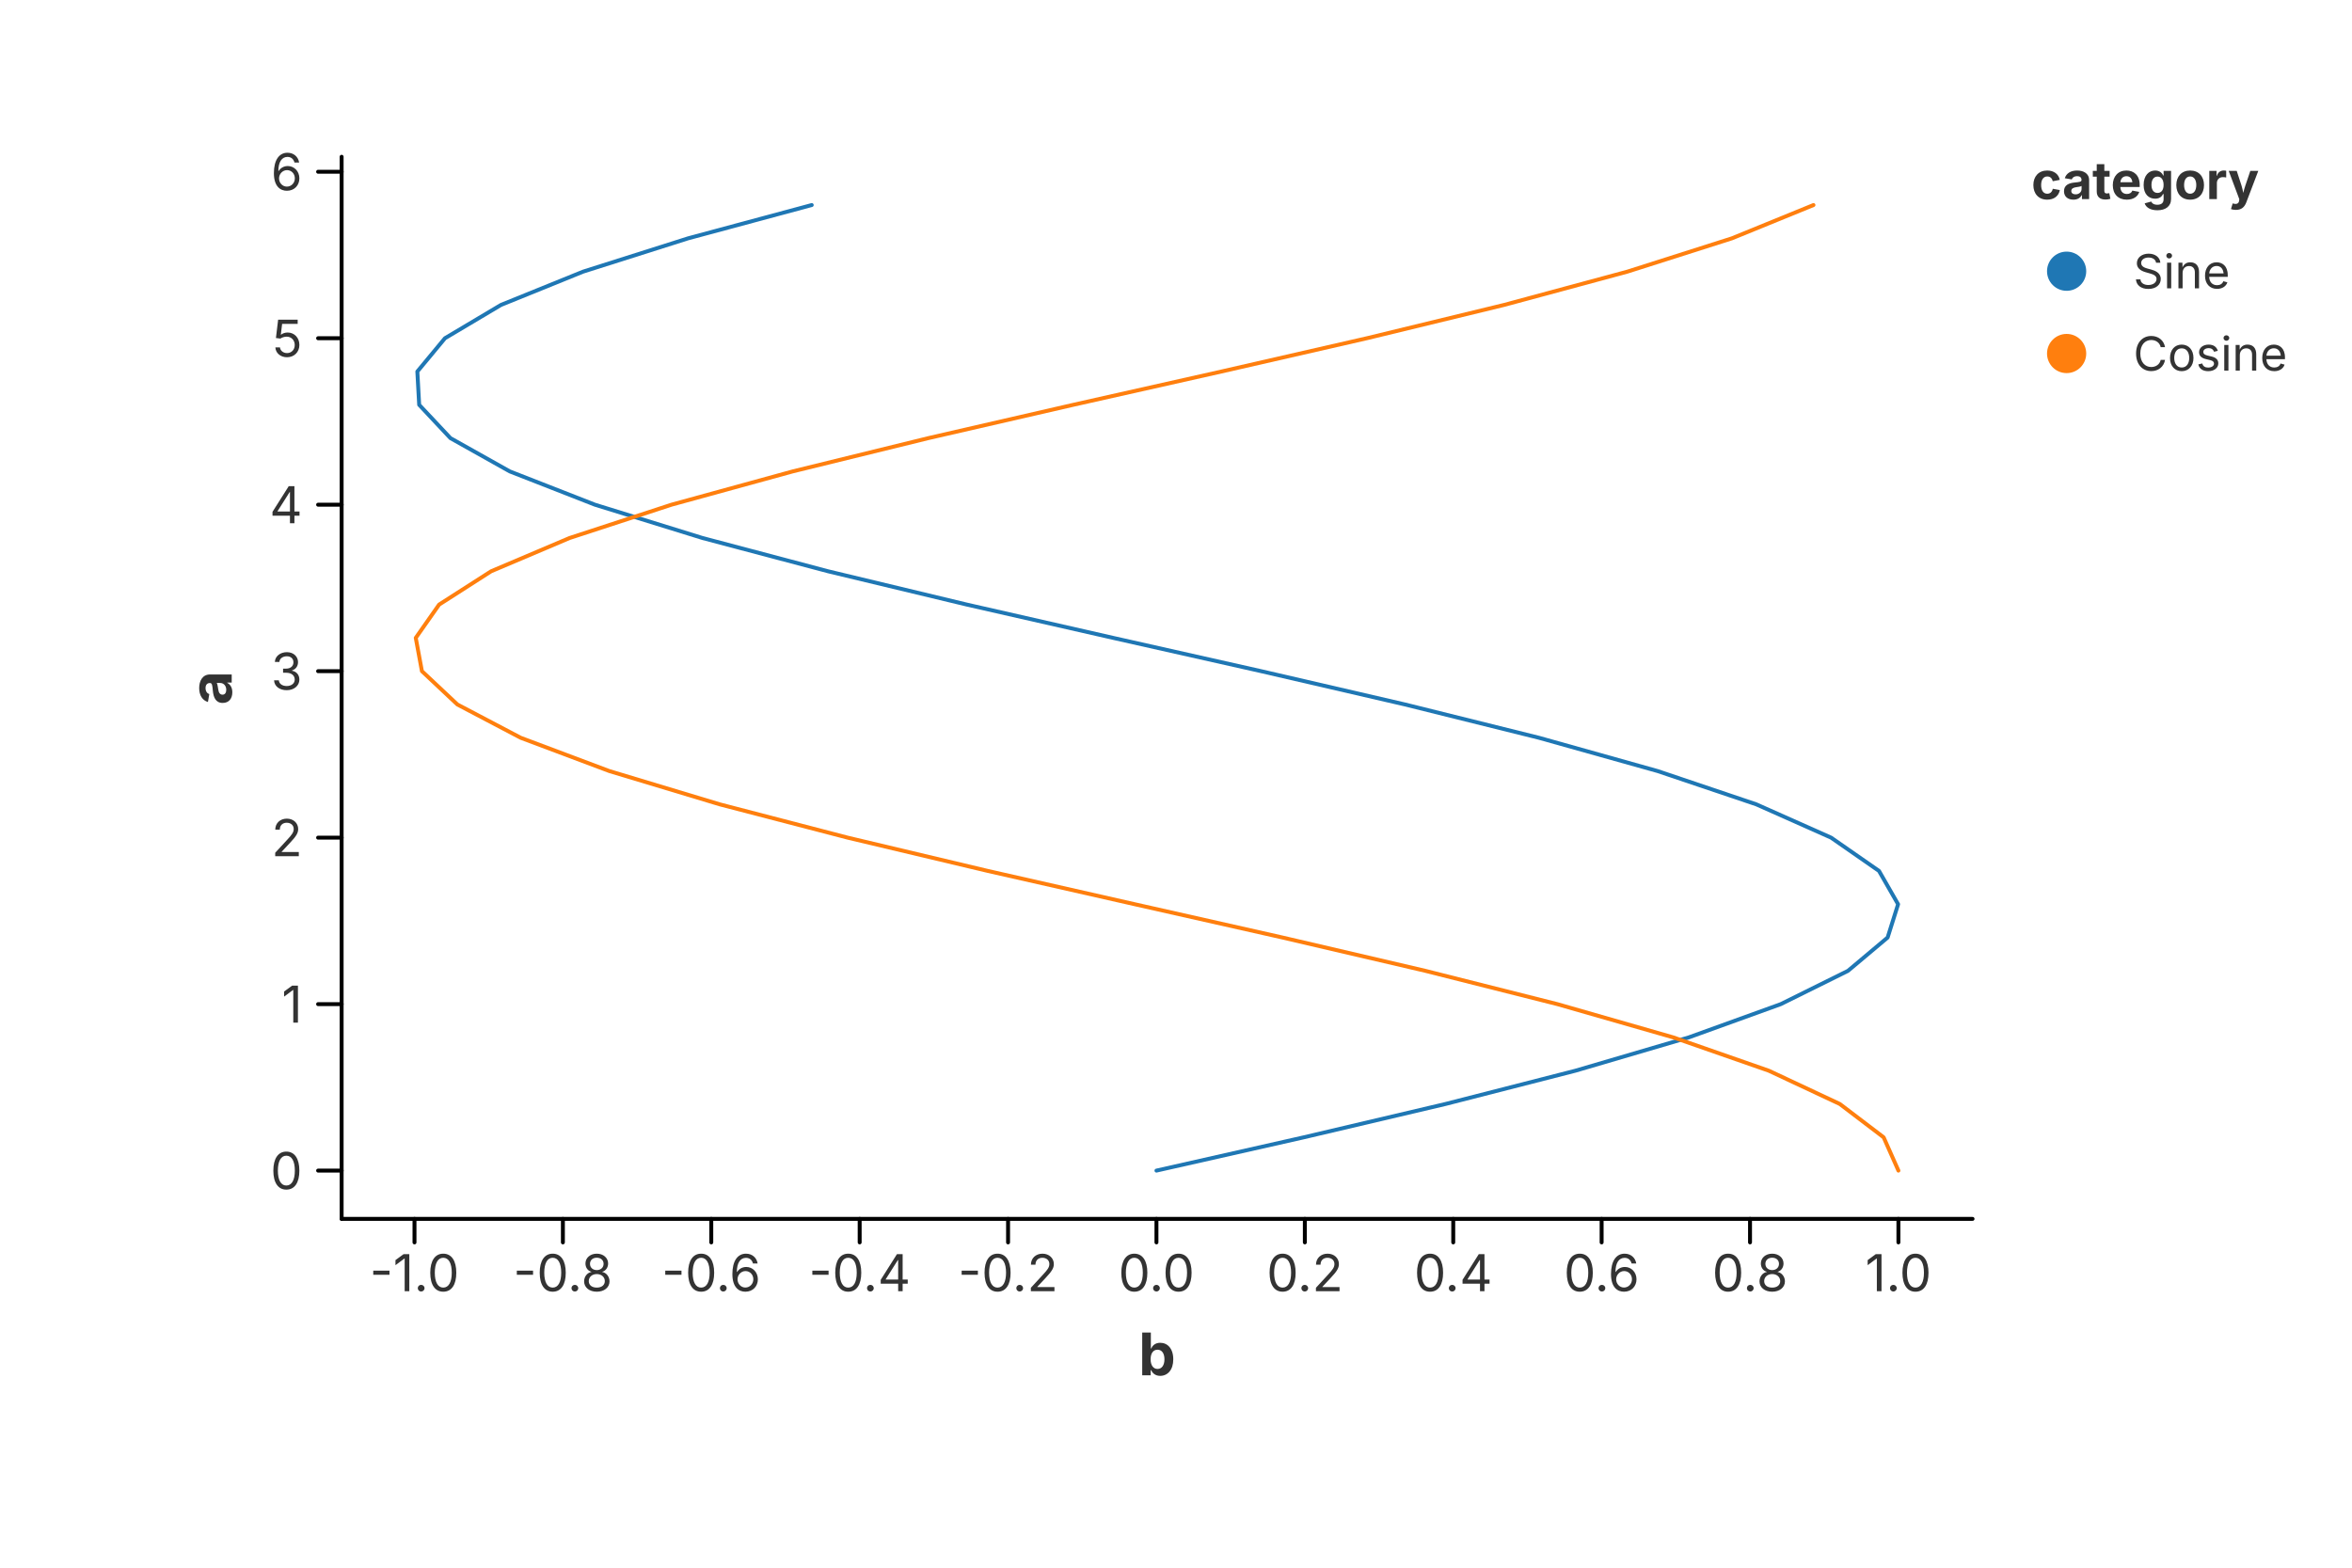
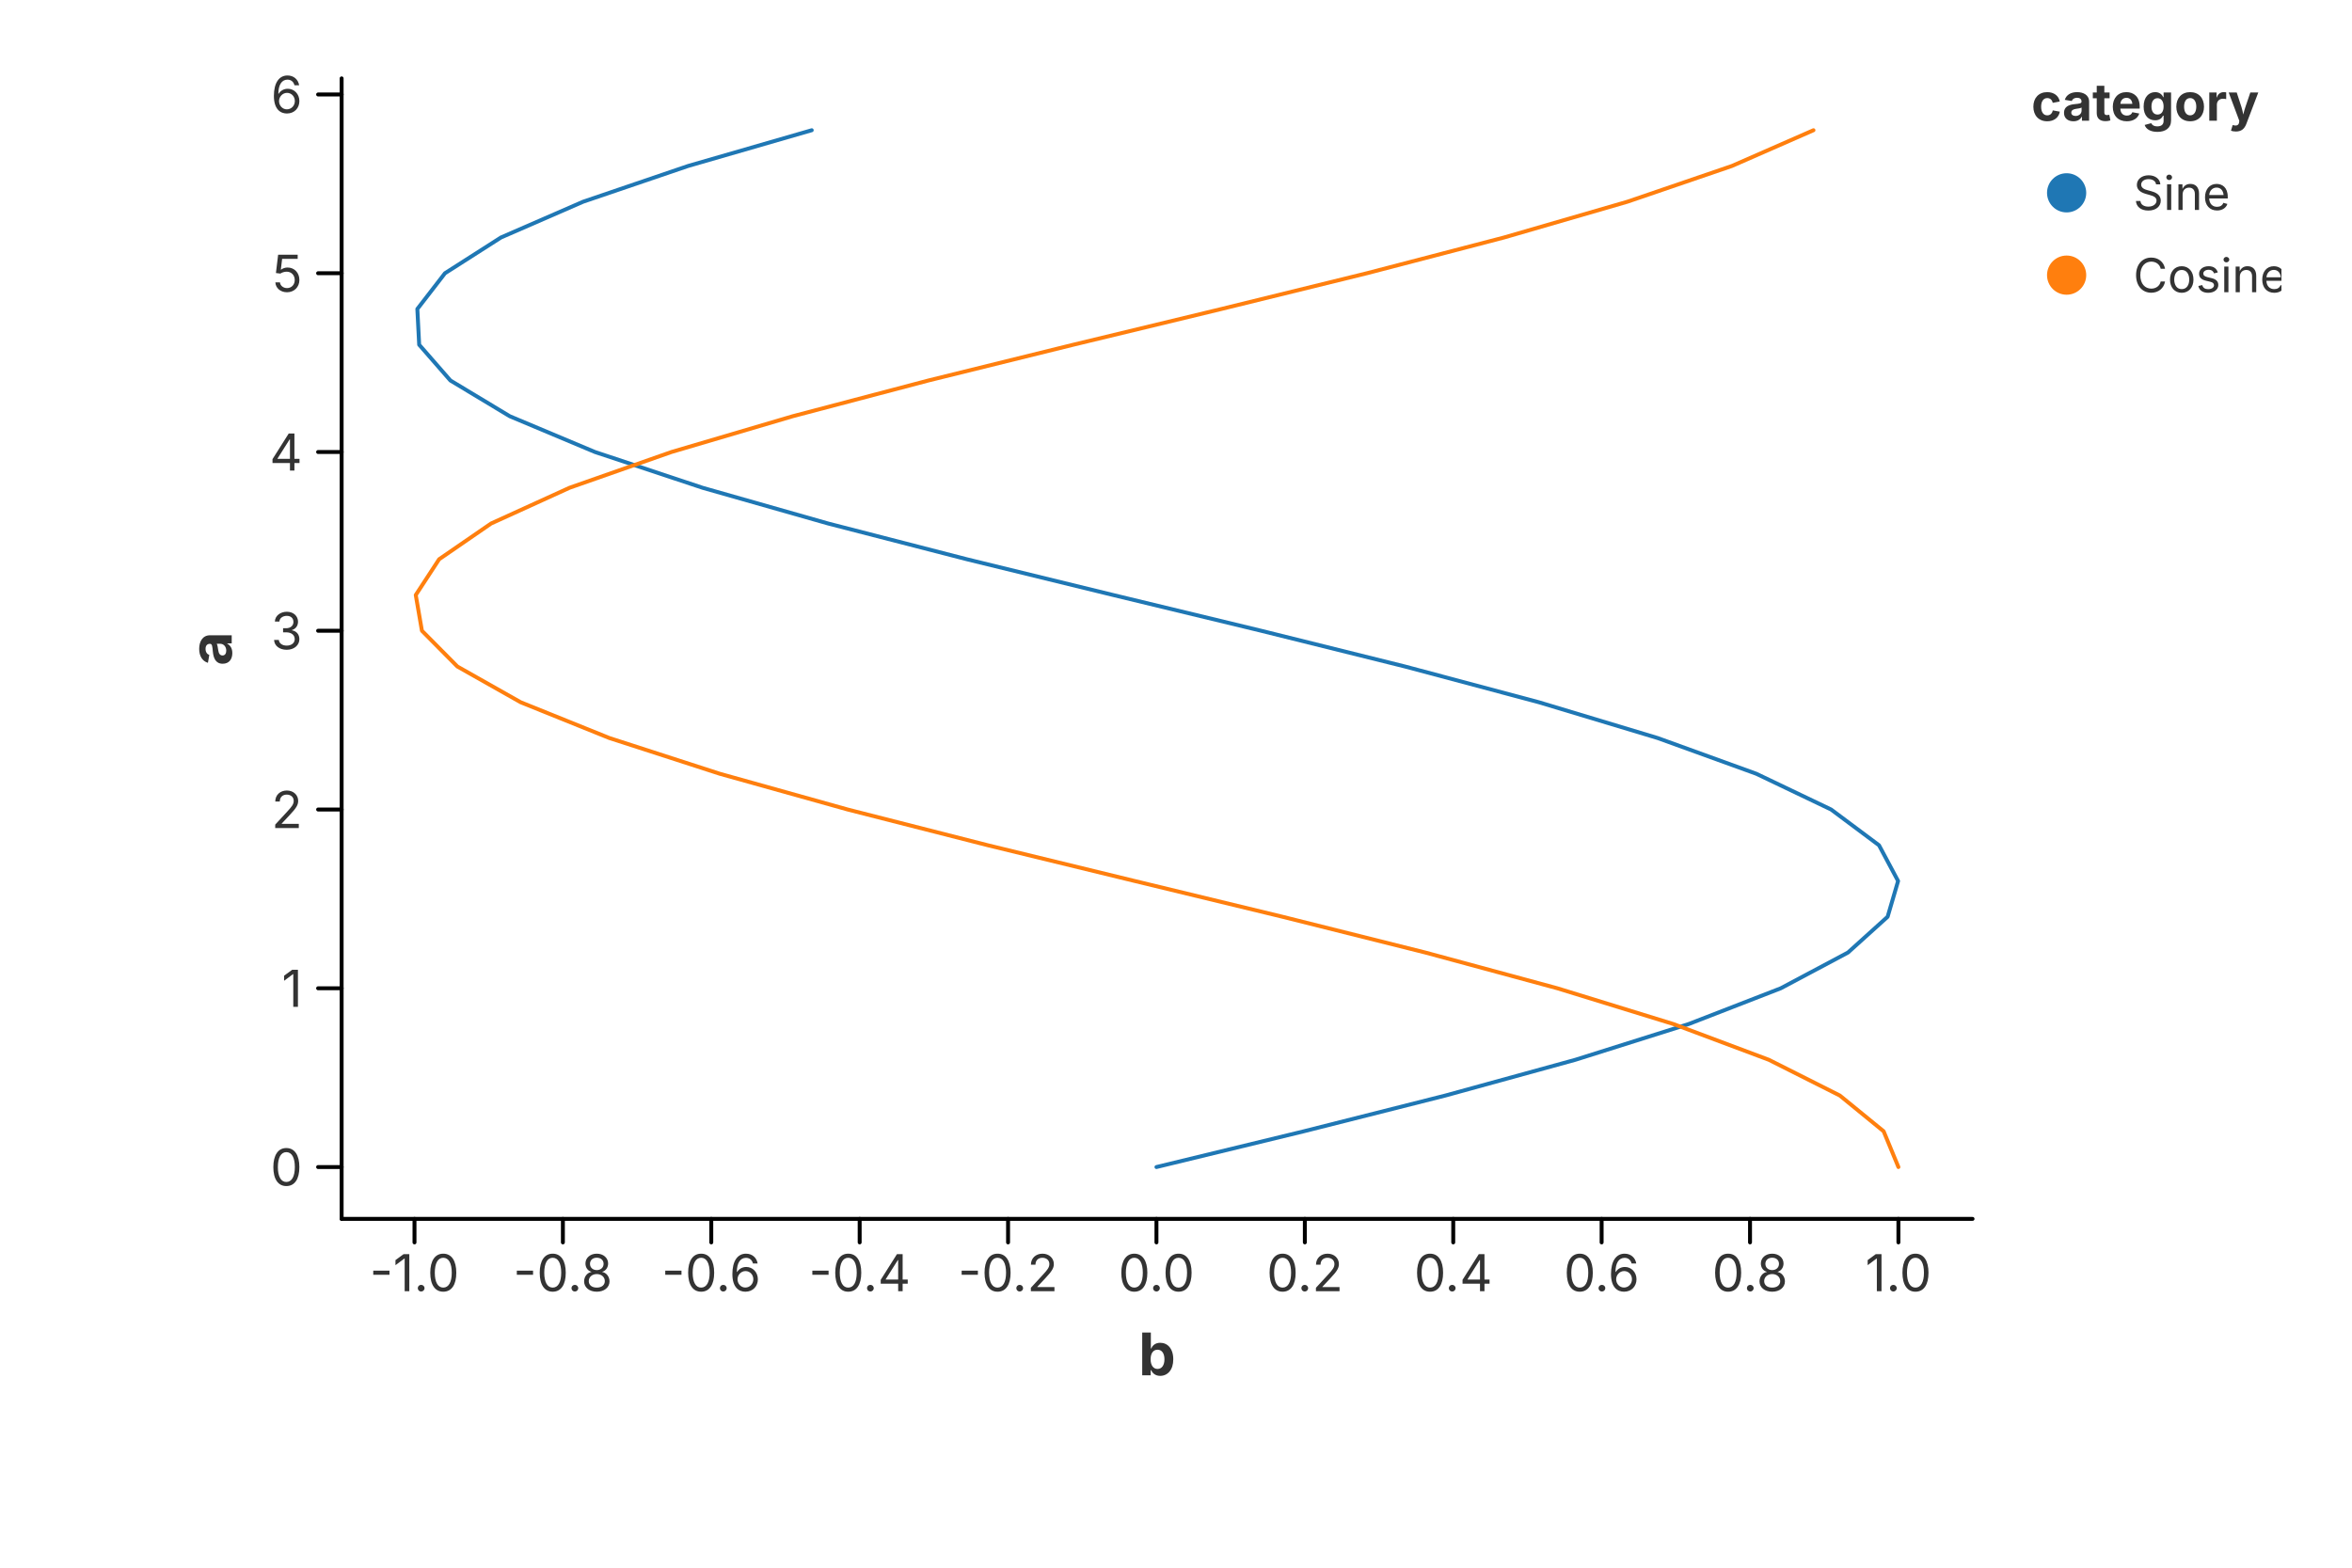
<svg xmlns="http://www.w3.org/2000/svg" width="600" height="400" viewBox="0 0 600 400">
  <rect x="0.000" y="0.000" width="600.000" height="400.000" fill="rgba(255,255,255,1.000)" stroke="none" stroke-width="0.000" fill-opacity="1.000" stroke-opacity="1.000" />
  <defs>
    <clipPath id="plot-clip-area-0">
-       <rect x="87.150" y="40.000" width="416.050" height="271.000" />
+       <rect x="87.150" y="20.000" width="416.050" height="291.000" />
    </clipPath>
  </defs>
  <g clip-path="url(#plot-clip-area-0)">
-     <path d="M 295.014 298.682 L 332.617 290.187 L 368.721 281.691 L 401.886 273.196 L 430.791 264.701 L 454.283 256.205 L 471.425 247.710 L 481.535 239.215 L 484.208 230.719 L 479.339 222.224 L 467.121 213.729 L 448.042 205.234 L 422.862 196.738 L 392.585 188.243 L 358.419 179.748 L 321.724 171.252 L 283.965 162.757 L 246.646 154.262 L 211.256 145.766 L 179.204 137.271 L 151.770 128.776 L 130.046 120.281 L 114.899 111.785 L 106.933 103.290 L 106.465 94.795 L 113.513 86.299 L 127.798 77.804 L 148.749 69.309 L 175.531 60.813 L 207.076 52.318" fill="none" stroke="rgba(31,119,180,1.000)" stroke-width="1.000" stroke-opacity="1.000" stroke-linejoin="round" stroke-linecap="round" />
-     <path d="M 484.289 298.682 L 480.516 290.187 L 469.347 281.691 L 451.229 273.196 L 426.883 264.701 L 397.279 256.205 L 363.599 247.710 L 327.184 239.215 L 289.487 230.719 L 252.010 222.224 L 216.247 213.729 L 183.625 205.234 L 155.443 196.738 L 132.826 188.243 L 116.674 179.748 L 107.633 171.252 L 106.061 162.757 L 112.023 154.262 L 125.280 145.766 L 145.303 137.271 L 171.295 128.776 L 202.219 120.281 L 236.843 111.785 L 273.786 103.290 L 311.575 94.795 L 348.704 86.299 L 383.692 77.804 L 415.145 69.309 L 441.809 60.813 L 462.620 52.318" fill="none" stroke="rgba(255,127,14,1.000)" stroke-width="1.000" stroke-opacity="1.000" stroke-linejoin="round" stroke-linecap="round" />
+     <path d="M 295.014 297.773 L 332.617 288.650 L 368.721 279.528 L 401.886 270.406 L 430.791 261.284 L 454.283 252.161 L 471.425 243.039 L 481.535 233.917 L 484.208 224.795 L 479.339 215.672 L 467.121 206.550 L 448.042 197.428 L 422.862 188.306 L 392.585 179.183 L 358.419 170.061 L 321.724 160.939 L 283.965 151.817 L 246.646 142.694 L 211.256 133.572 L 179.204 124.450 L 151.770 115.328 L 130.046 106.205 L 114.899 97.083 L 106.933 87.961 L 106.465 78.839 L 113.513 69.716 L 127.798 60.594 L 148.749 51.472 L 175.531 42.350 L 207.076 33.227" fill="none" stroke="rgba(31,119,180,1.000)" stroke-width="1.000" stroke-opacity="1.000" stroke-linejoin="round" stroke-linecap="round" />
+     <path d="M 484.289 297.773 L 480.516 288.650 L 469.347 279.528 L 451.229 270.406 L 426.883 261.284 L 397.279 252.161 L 363.599 243.039 L 327.184 233.917 L 289.487 224.795 L 252.010 215.672 L 216.247 206.550 L 183.625 197.428 L 155.443 188.306 L 132.826 179.183 L 116.674 170.061 L 107.633 160.939 L 106.061 151.817 L 112.023 142.694 L 125.280 133.572 L 145.303 124.450 L 171.295 115.328 L 202.219 106.205 L 236.843 97.083 L 273.786 87.961 L 311.575 78.839 L 348.704 69.716 L 383.692 60.594 L 415.145 51.472 L 441.809 42.350 L 462.620 33.227" fill="none" stroke="rgba(255,127,14,1.000)" stroke-width="1.000" stroke-opacity="1.000" stroke-linejoin="round" stroke-linecap="round" />
  </g>
  <path d="M 87.150 311.000 L 503.200 311.000" fill="none" stroke="rgba(0,0,0,1.000)" stroke-width="1.000" stroke-opacity="1.000" stroke-linejoin="round" stroke-linecap="round" />
  <path d="M 105.739 311.000 L 105.739 317.000" fill="none" stroke="rgba(0,0,0,1.000)" stroke-width="1.000" stroke-opacity="1.000" stroke-linejoin="round" stroke-linecap="round" />
  <text x="105.739" y="320.000" font-size="13.0" font-family="Inter, -apple-system, BlinkMacSystemFont, 'Segoe UI', Roboto, Helvetica, Arial, 'PingFang SC', 'Microsoft YaHei', Ubuntu, Cantarell, 'Noto Sans', sans-serif" fill="rgba(51,51,51,1.000)" fill-opacity="1.000" text-anchor="middle" font-weight="normal" dominant-baseline="hanging" transform="rotate(0 105.739 320.000)">-1.0</text>
  <path d="M 143.594 311.000 L 143.594 317.000" fill="none" stroke="rgba(0,0,0,1.000)" stroke-width="1.000" stroke-opacity="1.000" stroke-linejoin="round" stroke-linecap="round" />
  <text x="143.594" y="320.000" font-size="13.0" font-family="Inter, -apple-system, BlinkMacSystemFont, 'Segoe UI', Roboto, Helvetica, Arial, 'PingFang SC', 'Microsoft YaHei', Ubuntu, Cantarell, 'Noto Sans', sans-serif" fill="rgba(51,51,51,1.000)" fill-opacity="1.000" text-anchor="middle" font-weight="normal" dominant-baseline="hanging" transform="rotate(0 143.594 320.000)">-0.8</text>
  <path d="M 181.449 311.000 L 181.449 317.000" fill="none" stroke="rgba(0,0,0,1.000)" stroke-width="1.000" stroke-opacity="1.000" stroke-linejoin="round" stroke-linecap="round" />
  <text x="181.449" y="320.000" font-size="13.0" font-family="Inter, -apple-system, BlinkMacSystemFont, 'Segoe UI', Roboto, Helvetica, Arial, 'PingFang SC', 'Microsoft YaHei', Ubuntu, Cantarell, 'Noto Sans', sans-serif" fill="rgba(51,51,51,1.000)" fill-opacity="1.000" text-anchor="middle" font-weight="normal" dominant-baseline="hanging" transform="rotate(0 181.449 320.000)">-0.6</text>
  <path d="M 219.304 311.000 L 219.304 317.000" fill="none" stroke="rgba(0,0,0,1.000)" stroke-width="1.000" stroke-opacity="1.000" stroke-linejoin="round" stroke-linecap="round" />
  <text x="219.304" y="320.000" font-size="13.0" font-family="Inter, -apple-system, BlinkMacSystemFont, 'Segoe UI', Roboto, Helvetica, Arial, 'PingFang SC', 'Microsoft YaHei', Ubuntu, Cantarell, 'Noto Sans', sans-serif" fill="rgba(51,51,51,1.000)" fill-opacity="1.000" text-anchor="middle" font-weight="normal" dominant-baseline="hanging" transform="rotate(0 219.304 320.000)">-0.4</text>
  <path d="M 257.159 311.000 L 257.159 317.000" fill="none" stroke="rgba(0,0,0,1.000)" stroke-width="1.000" stroke-opacity="1.000" stroke-linejoin="round" stroke-linecap="round" />
  <text x="257.159" y="320.000" font-size="13.0" font-family="Inter, -apple-system, BlinkMacSystemFont, 'Segoe UI', Roboto, Helvetica, Arial, 'PingFang SC', 'Microsoft YaHei', Ubuntu, Cantarell, 'Noto Sans', sans-serif" fill="rgba(51,51,51,1.000)" fill-opacity="1.000" text-anchor="middle" font-weight="normal" dominant-baseline="hanging" transform="rotate(0 257.159 320.000)">-0.2</text>
  <path d="M 295.014 311.000 L 295.014 317.000" fill="none" stroke="rgba(0,0,0,1.000)" stroke-width="1.000" stroke-opacity="1.000" stroke-linejoin="round" stroke-linecap="round" />
  <text x="295.014" y="320.000" font-size="13.0" font-family="Inter, -apple-system, BlinkMacSystemFont, 'Segoe UI', Roboto, Helvetica, Arial, 'PingFang SC', 'Microsoft YaHei', Ubuntu, Cantarell, 'Noto Sans', sans-serif" fill="rgba(51,51,51,1.000)" fill-opacity="1.000" text-anchor="middle" font-weight="normal" dominant-baseline="hanging" transform="rotate(0 295.014 320.000)">0.0</text>
  <path d="M 332.869 311.000 L 332.869 317.000" fill="none" stroke="rgba(0,0,0,1.000)" stroke-width="1.000" stroke-opacity="1.000" stroke-linejoin="round" stroke-linecap="round" />
  <text x="332.869" y="320.000" font-size="13.0" font-family="Inter, -apple-system, BlinkMacSystemFont, 'Segoe UI', Roboto, Helvetica, Arial, 'PingFang SC', 'Microsoft YaHei', Ubuntu, Cantarell, 'Noto Sans', sans-serif" fill="rgba(51,51,51,1.000)" fill-opacity="1.000" text-anchor="middle" font-weight="normal" dominant-baseline="hanging" transform="rotate(0 332.869 320.000)">0.2</text>
  <path d="M 370.724 311.000 L 370.724 317.000" fill="none" stroke="rgba(0,0,0,1.000)" stroke-width="1.000" stroke-opacity="1.000" stroke-linejoin="round" stroke-linecap="round" />
  <text x="370.724" y="320.000" font-size="13.0" font-family="Inter, -apple-system, BlinkMacSystemFont, 'Segoe UI', Roboto, Helvetica, Arial, 'PingFang SC', 'Microsoft YaHei', Ubuntu, Cantarell, 'Noto Sans', sans-serif" fill="rgba(51,51,51,1.000)" fill-opacity="1.000" text-anchor="middle" font-weight="normal" dominant-baseline="hanging" transform="rotate(0 370.724 320.000)">0.4</text>
  <path d="M 408.579 311.000 L 408.579 317.000" fill="none" stroke="rgba(0,0,0,1.000)" stroke-width="1.000" stroke-opacity="1.000" stroke-linejoin="round" stroke-linecap="round" />
  <text x="408.579" y="320.000" font-size="13.0" font-family="Inter, -apple-system, BlinkMacSystemFont, 'Segoe UI', Roboto, Helvetica, Arial, 'PingFang SC', 'Microsoft YaHei', Ubuntu, Cantarell, 'Noto Sans', sans-serif" fill="rgba(51,51,51,1.000)" fill-opacity="1.000" text-anchor="middle" font-weight="normal" dominant-baseline="hanging" transform="rotate(0 408.579 320.000)">0.6</text>
  <path d="M 446.434 311.000 L 446.434 317.000" fill="none" stroke="rgba(0,0,0,1.000)" stroke-width="1.000" stroke-opacity="1.000" stroke-linejoin="round" stroke-linecap="round" />
  <text x="446.434" y="320.000" font-size="13.0" font-family="Inter, -apple-system, BlinkMacSystemFont, 'Segoe UI', Roboto, Helvetica, Arial, 'PingFang SC', 'Microsoft YaHei', Ubuntu, Cantarell, 'Noto Sans', sans-serif" fill="rgba(51,51,51,1.000)" fill-opacity="1.000" text-anchor="middle" font-weight="normal" dominant-baseline="hanging" transform="rotate(0 446.434 320.000)">0.8</text>
  <path d="M 484.289 311.000 L 484.289 317.000" fill="none" stroke="rgba(0,0,0,1.000)" stroke-width="1.000" stroke-opacity="1.000" stroke-linejoin="round" stroke-linecap="round" />
  <text x="484.289" y="320.000" font-size="13.0" font-family="Inter, -apple-system, BlinkMacSystemFont, 'Segoe UI', Roboto, Helvetica, Arial, 'PingFang SC', 'Microsoft YaHei', Ubuntu, Cantarell, 'Noto Sans', sans-serif" fill="rgba(51,51,51,1.000)" fill-opacity="1.000" text-anchor="middle" font-weight="normal" dominant-baseline="hanging" transform="rotate(0 484.289 320.000)">1.0</text>
  <text x="295.175" y="340.000" font-size="15.0" font-family="Inter, -apple-system, BlinkMacSystemFont, 'Segoe UI', Roboto, Helvetica, Arial, 'PingFang SC', 'Microsoft YaHei', Ubuntu, Cantarell, 'Noto Sans', sans-serif" fill="rgba(51,51,51,1.000)" fill-opacity="1.000" text-anchor="middle" font-weight="bold" dominant-baseline="hanging" transform="rotate(0 295.175 340.000)">b</text>
-   <path d="M 87.150 40.000 L 87.150 311.000" fill="none" stroke="rgba(0,0,0,1.000)" stroke-width="1.000" stroke-opacity="1.000" stroke-linejoin="round" stroke-linecap="round" />
-   <path d="M 87.150 298.682 L 81.150 298.682" fill="none" stroke="rgba(0,0,0,1.000)" stroke-width="1.000" stroke-opacity="1.000" stroke-linejoin="round" stroke-linecap="round" />
-   <text x="77.150" y="298.682" font-size="13.0" font-family="Inter, -apple-system, BlinkMacSystemFont, 'Segoe UI', Roboto, Helvetica, Arial, 'PingFang SC', 'Microsoft YaHei', Ubuntu, Cantarell, 'Noto Sans', sans-serif" fill="rgba(51,51,51,1.000)" fill-opacity="1.000" text-anchor="end" font-weight="normal" dominant-baseline="central" transform="rotate(0 77.150 298.682)">0</text>
-   <path d="M 87.150 256.205 L 81.150 256.205" fill="none" stroke="rgba(0,0,0,1.000)" stroke-width="1.000" stroke-opacity="1.000" stroke-linejoin="round" stroke-linecap="round" />
-   <text x="77.150" y="256.205" font-size="13.0" font-family="Inter, -apple-system, BlinkMacSystemFont, 'Segoe UI', Roboto, Helvetica, Arial, 'PingFang SC', 'Microsoft YaHei', Ubuntu, Cantarell, 'Noto Sans', sans-serif" fill="rgba(51,51,51,1.000)" fill-opacity="1.000" text-anchor="end" font-weight="normal" dominant-baseline="central" transform="rotate(0 77.150 256.205)">1</text>
-   <path d="M 87.150 213.729 L 81.150 213.729" fill="none" stroke="rgba(0,0,0,1.000)" stroke-width="1.000" stroke-opacity="1.000" stroke-linejoin="round" stroke-linecap="round" />
-   <text x="77.150" y="213.729" font-size="13.0" font-family="Inter, -apple-system, BlinkMacSystemFont, 'Segoe UI', Roboto, Helvetica, Arial, 'PingFang SC', 'Microsoft YaHei', Ubuntu, Cantarell, 'Noto Sans', sans-serif" fill="rgba(51,51,51,1.000)" fill-opacity="1.000" text-anchor="end" font-weight="normal" dominant-baseline="central" transform="rotate(0 77.150 213.729)">2</text>
-   <path d="M 87.150 171.252 L 81.150 171.252" fill="none" stroke="rgba(0,0,0,1.000)" stroke-width="1.000" stroke-opacity="1.000" stroke-linejoin="round" stroke-linecap="round" />
-   <text x="77.150" y="171.252" font-size="13.0" font-family="Inter, -apple-system, BlinkMacSystemFont, 'Segoe UI', Roboto, Helvetica, Arial, 'PingFang SC', 'Microsoft YaHei', Ubuntu, Cantarell, 'Noto Sans', sans-serif" fill="rgba(51,51,51,1.000)" fill-opacity="1.000" text-anchor="end" font-weight="normal" dominant-baseline="central" transform="rotate(0 77.150 171.252)">3</text>
-   <path d="M 87.150 128.776 L 81.150 128.776" fill="none" stroke="rgba(0,0,0,1.000)" stroke-width="1.000" stroke-opacity="1.000" stroke-linejoin="round" stroke-linecap="round" />
-   <text x="77.150" y="128.776" font-size="13.0" font-family="Inter, -apple-system, BlinkMacSystemFont, 'Segoe UI', Roboto, Helvetica, Arial, 'PingFang SC', 'Microsoft YaHei', Ubuntu, Cantarell, 'Noto Sans', sans-serif" fill="rgba(51,51,51,1.000)" fill-opacity="1.000" text-anchor="end" font-weight="normal" dominant-baseline="central" transform="rotate(0 77.150 128.776)">4</text>
-   <path d="M 87.150 86.299 L 81.150 86.299" fill="none" stroke="rgba(0,0,0,1.000)" stroke-width="1.000" stroke-opacity="1.000" stroke-linejoin="round" stroke-linecap="round" />
-   <text x="77.150" y="86.299" font-size="13.0" font-family="Inter, -apple-system, BlinkMacSystemFont, 'Segoe UI', Roboto, Helvetica, Arial, 'PingFang SC', 'Microsoft YaHei', Ubuntu, Cantarell, 'Noto Sans', sans-serif" fill="rgba(51,51,51,1.000)" fill-opacity="1.000" text-anchor="end" font-weight="normal" dominant-baseline="central" transform="rotate(0 77.150 86.299)">5</text>
-   <path d="M 87.150 43.823 L 81.150 43.823" fill="none" stroke="rgba(0,0,0,1.000)" stroke-width="1.000" stroke-opacity="1.000" stroke-linejoin="round" stroke-linecap="round" />
-   <text x="77.150" y="43.823" font-size="13.0" font-family="Inter, -apple-system, BlinkMacSystemFont, 'Segoe UI', Roboto, Helvetica, Arial, 'PingFang SC', 'Microsoft YaHei', Ubuntu, Cantarell, 'Noto Sans', sans-serif" fill="rgba(51,51,51,1.000)" fill-opacity="1.000" text-anchor="end" font-weight="normal" dominant-baseline="central" transform="rotate(0 77.150 43.823)">6</text>
-   <text x="53.500" y="175.500" font-size="15.0" font-family="Inter, -apple-system, BlinkMacSystemFont, 'Segoe UI', Roboto, Helvetica, Arial, 'PingFang SC', 'Microsoft YaHei', Ubuntu, Cantarell, 'Noto Sans', sans-serif" fill="rgba(51,51,51,1.000)" fill-opacity="1.000" text-anchor="middle" font-weight="bold" dominant-baseline="middle" transform="rotate(-90 53.500 175.500)">a</text>
+   <path d="M 87.150 20.000 L 87.150 311.000" fill="none" stroke="rgba(0,0,0,1.000)" stroke-width="1.000" stroke-opacity="1.000" stroke-linejoin="round" stroke-linecap="round" />
+   <path d="M 87.150 297.773 L 81.150 297.773" fill="none" stroke="rgba(0,0,0,1.000)" stroke-width="1.000" stroke-opacity="1.000" stroke-linejoin="round" stroke-linecap="round" />
+   <text x="77.150" y="297.773" font-size="13.0" font-family="Inter, -apple-system, BlinkMacSystemFont, 'Segoe UI', Roboto, Helvetica, Arial, 'PingFang SC', 'Microsoft YaHei', Ubuntu, Cantarell, 'Noto Sans', sans-serif" fill="rgba(51,51,51,1.000)" fill-opacity="1.000" text-anchor="end" font-weight="normal" dominant-baseline="central" transform="rotate(0 77.150 297.773)">0</text>
+   <path d="M 87.150 252.161 L 81.150 252.161" fill="none" stroke="rgba(0,0,0,1.000)" stroke-width="1.000" stroke-opacity="1.000" stroke-linejoin="round" stroke-linecap="round" />
+   <text x="77.150" y="252.161" font-size="13.0" font-family="Inter, -apple-system, BlinkMacSystemFont, 'Segoe UI', Roboto, Helvetica, Arial, 'PingFang SC', 'Microsoft YaHei', Ubuntu, Cantarell, 'Noto Sans', sans-serif" fill="rgba(51,51,51,1.000)" fill-opacity="1.000" text-anchor="end" font-weight="normal" dominant-baseline="central" transform="rotate(0 77.150 252.161)">1</text>
+   <path d="M 87.150 206.550 L 81.150 206.550" fill="none" stroke="rgba(0,0,0,1.000)" stroke-width="1.000" stroke-opacity="1.000" stroke-linejoin="round" stroke-linecap="round" />
+   <text x="77.150" y="206.550" font-size="13.0" font-family="Inter, -apple-system, BlinkMacSystemFont, 'Segoe UI', Roboto, Helvetica, Arial, 'PingFang SC', 'Microsoft YaHei', Ubuntu, Cantarell, 'Noto Sans', sans-serif" fill="rgba(51,51,51,1.000)" fill-opacity="1.000" text-anchor="end" font-weight="normal" dominant-baseline="central" transform="rotate(0 77.150 206.550)">2</text>
+   <path d="M 87.150 160.939 L 81.150 160.939" fill="none" stroke="rgba(0,0,0,1.000)" stroke-width="1.000" stroke-opacity="1.000" stroke-linejoin="round" stroke-linecap="round" />
+   <text x="77.150" y="160.939" font-size="13.0" font-family="Inter, -apple-system, BlinkMacSystemFont, 'Segoe UI', Roboto, Helvetica, Arial, 'PingFang SC', 'Microsoft YaHei', Ubuntu, Cantarell, 'Noto Sans', sans-serif" fill="rgba(51,51,51,1.000)" fill-opacity="1.000" text-anchor="end" font-weight="normal" dominant-baseline="central" transform="rotate(0 77.150 160.939)">3</text>
+   <path d="M 87.150 115.328 L 81.150 115.328" fill="none" stroke="rgba(0,0,0,1.000)" stroke-width="1.000" stroke-opacity="1.000" stroke-linejoin="round" stroke-linecap="round" />
+   <text x="77.150" y="115.328" font-size="13.0" font-family="Inter, -apple-system, BlinkMacSystemFont, 'Segoe UI', Roboto, Helvetica, Arial, 'PingFang SC', 'Microsoft YaHei', Ubuntu, Cantarell, 'Noto Sans', sans-serif" fill="rgba(51,51,51,1.000)" fill-opacity="1.000" text-anchor="end" font-weight="normal" dominant-baseline="central" transform="rotate(0 77.150 115.328)">4</text>
+   <path d="M 87.150 69.716 L 81.150 69.716" fill="none" stroke="rgba(0,0,0,1.000)" stroke-width="1.000" stroke-opacity="1.000" stroke-linejoin="round" stroke-linecap="round" />
+   <text x="77.150" y="69.716" font-size="13.0" font-family="Inter, -apple-system, BlinkMacSystemFont, 'Segoe UI', Roboto, Helvetica, Arial, 'PingFang SC', 'Microsoft YaHei', Ubuntu, Cantarell, 'Noto Sans', sans-serif" fill="rgba(51,51,51,1.000)" fill-opacity="1.000" text-anchor="end" font-weight="normal" dominant-baseline="central" transform="rotate(0 77.150 69.716)">5</text>
+   <path d="M 87.150 24.105 L 81.150 24.105" fill="none" stroke="rgba(0,0,0,1.000)" stroke-width="1.000" stroke-opacity="1.000" stroke-linejoin="round" stroke-linecap="round" />
+   <text x="77.150" y="24.105" font-size="13.0" font-family="Inter, -apple-system, BlinkMacSystemFont, 'Segoe UI', Roboto, Helvetica, Arial, 'PingFang SC', 'Microsoft YaHei', Ubuntu, Cantarell, 'Noto Sans', sans-serif" fill="rgba(51,51,51,1.000)" fill-opacity="1.000" text-anchor="end" font-weight="normal" dominant-baseline="central" transform="rotate(0 77.150 24.105)">6</text>
+   <text x="53.500" y="165.500" font-size="15.0" font-family="Inter, -apple-system, BlinkMacSystemFont, 'Segoe UI', Roboto, Helvetica, Arial, 'PingFang SC', 'Microsoft YaHei', Ubuntu, Cantarell, 'Noto Sans', sans-serif" fill="rgba(51,51,51,1.000)" fill-opacity="1.000" text-anchor="middle" font-weight="bold" dominant-baseline="middle" transform="rotate(-90 53.500 165.500)">a</text>
  <defs>
    <clipPath id="plot-clip-area-1">
-       <rect x="503.200" y="0.000" width="96.800" height="400.000" />
+       <rect x="518.200" y="20.000" width="63.800" height="291.000" />
    </clipPath>
  </defs>
  <g clip-path="url(#plot-clip-area-1)">
-     <text x="518.200" y="46.000" font-size="13.2" font-family="Inter, -apple-system, BlinkMacSystemFont, 'Segoe UI', Roboto, Helvetica, Arial, 'PingFang SC', 'Microsoft YaHei', Ubuntu, Cantarell, 'Noto Sans', sans-serif" fill="rgba(51,51,51,1.000)" fill-opacity="1.000" text-anchor="start" font-weight="bold" dominant-baseline="central" transform="rotate(0 518.200 46.000)">category</text>
-     <circle cx="527.200" cy="69.200" r="5.000" fill="rgba(31,119,180,1.000)" stroke="none" stroke-width="0.000" fill-opacity="1.000" stroke-opacity="1.000" />
-     <text x="544.200" y="69.200" font-size="12.0" font-family="Inter, -apple-system, BlinkMacSystemFont, 'Segoe UI', Roboto, Helvetica, Arial, 'PingFang SC', 'Microsoft YaHei', Ubuntu, Cantarell, 'Noto Sans', sans-serif" fill="rgba(51,51,51,1.000)" fill-opacity="1.000" text-anchor="start" font-weight="normal" dominant-baseline="central" transform="rotate(0 544.200 69.200)">Sine</text>
-     <circle cx="527.200" cy="90.200" r="5.000" fill="rgba(255,127,14,1.000)" stroke="none" stroke-width="0.000" fill-opacity="1.000" stroke-opacity="1.000" />
-     <text x="544.200" y="90.200" font-size="12.0" font-family="Inter, -apple-system, BlinkMacSystemFont, 'Segoe UI', Roboto, Helvetica, Arial, 'PingFang SC', 'Microsoft YaHei', Ubuntu, Cantarell, 'Noto Sans', sans-serif" fill="rgba(51,51,51,1.000)" fill-opacity="1.000" text-anchor="start" font-weight="normal" dominant-baseline="central" transform="rotate(0 544.200 90.200)">Cosine</text>
+     <text x="518.200" y="26.000" font-size="13.2" font-family="Inter, -apple-system, BlinkMacSystemFont, 'Segoe UI', Roboto, Helvetica, Arial, 'PingFang SC', 'Microsoft YaHei', Ubuntu, Cantarell, 'Noto Sans', sans-serif" fill="rgba(51,51,51,1.000)" fill-opacity="1.000" text-anchor="start" font-weight="bold" dominant-baseline="central" transform="rotate(0 518.200 26.000)">category</text>
+     <circle cx="527.200" cy="49.200" r="5.000" fill="rgba(31,119,180,1.000)" stroke="none" stroke-width="0.000" fill-opacity="1.000" stroke-opacity="1.000" />
+     <text x="544.200" y="49.200" font-size="12.0" font-family="Inter, -apple-system, BlinkMacSystemFont, 'Segoe UI', Roboto, Helvetica, Arial, 'PingFang SC', 'Microsoft YaHei', Ubuntu, Cantarell, 'Noto Sans', sans-serif" fill="rgba(51,51,51,1.000)" fill-opacity="1.000" text-anchor="start" font-weight="normal" dominant-baseline="central" transform="rotate(0 544.200 49.200)">Sine</text>
+     <circle cx="527.200" cy="70.200" r="5.000" fill="rgba(255,127,14,1.000)" stroke="none" stroke-width="0.000" fill-opacity="1.000" stroke-opacity="1.000" />
+     <text x="544.200" y="70.200" font-size="12.0" font-family="Inter, -apple-system, BlinkMacSystemFont, 'Segoe UI', Roboto, Helvetica, Arial, 'PingFang SC', 'Microsoft YaHei', Ubuntu, Cantarell, 'Noto Sans', sans-serif" fill="rgba(51,51,51,1.000)" fill-opacity="1.000" text-anchor="start" font-weight="normal" dominant-baseline="central" transform="rotate(0 544.200 70.200)">Cosine</text>
  </g>
</svg>
